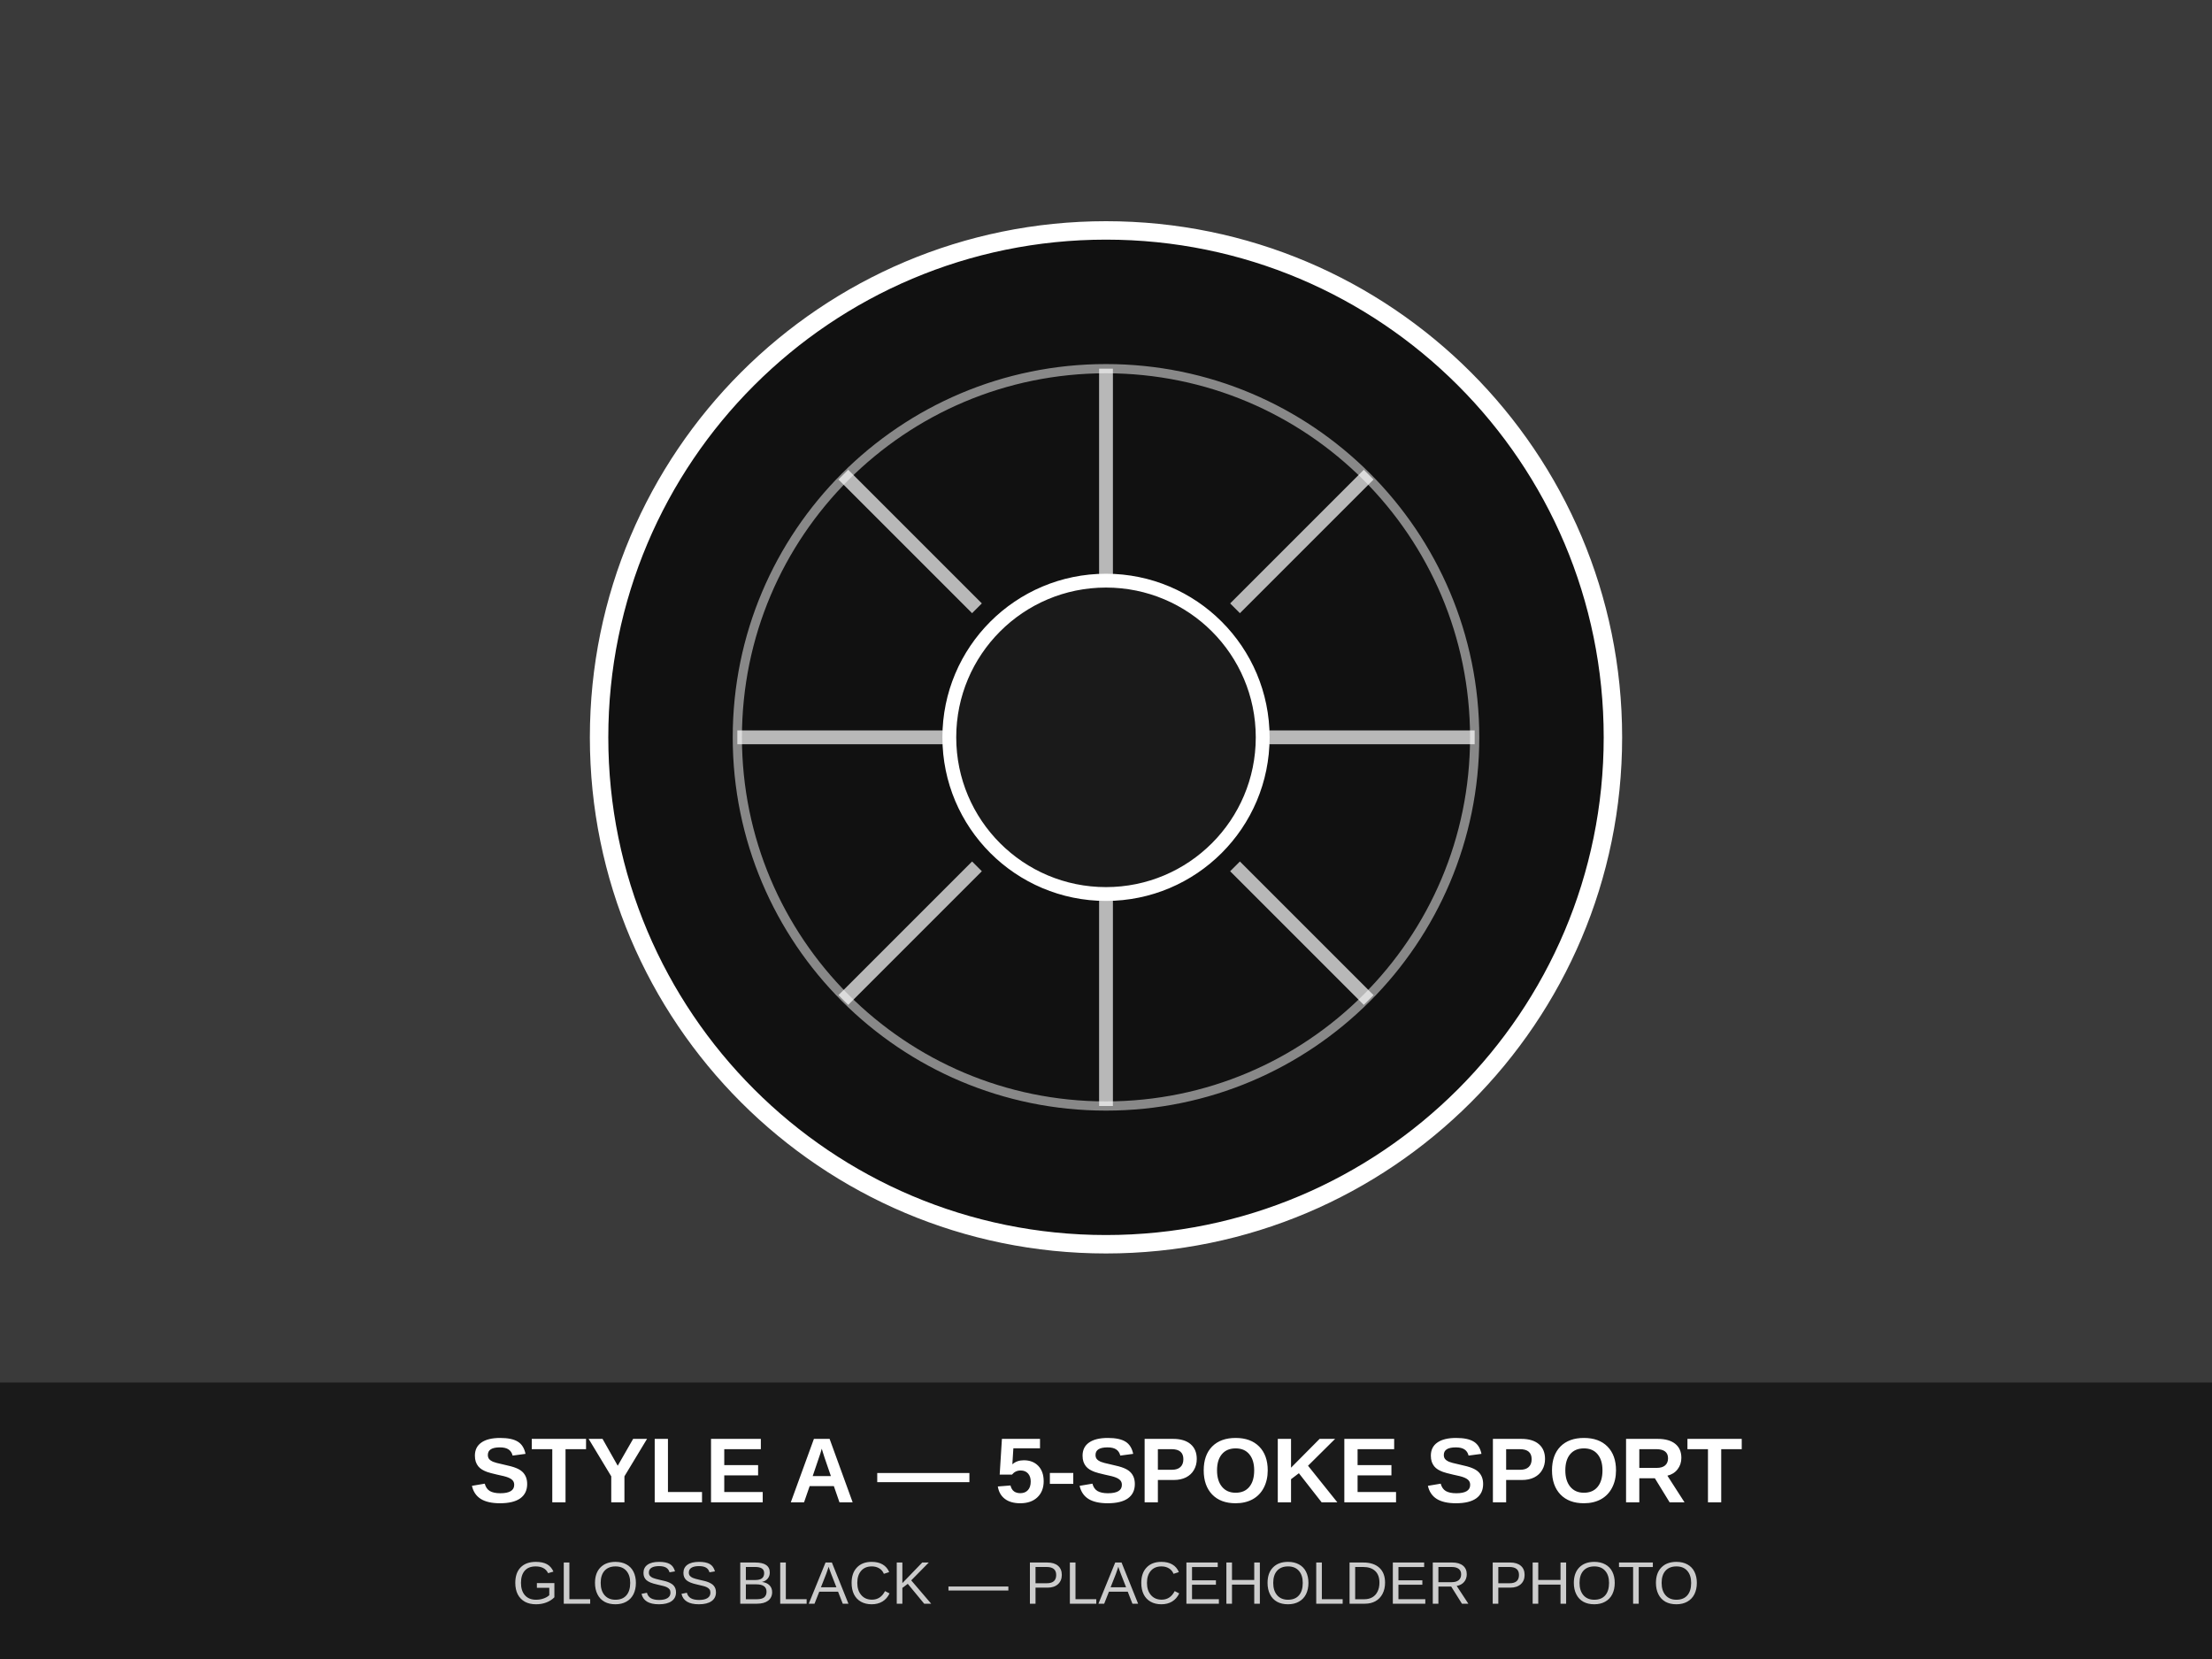
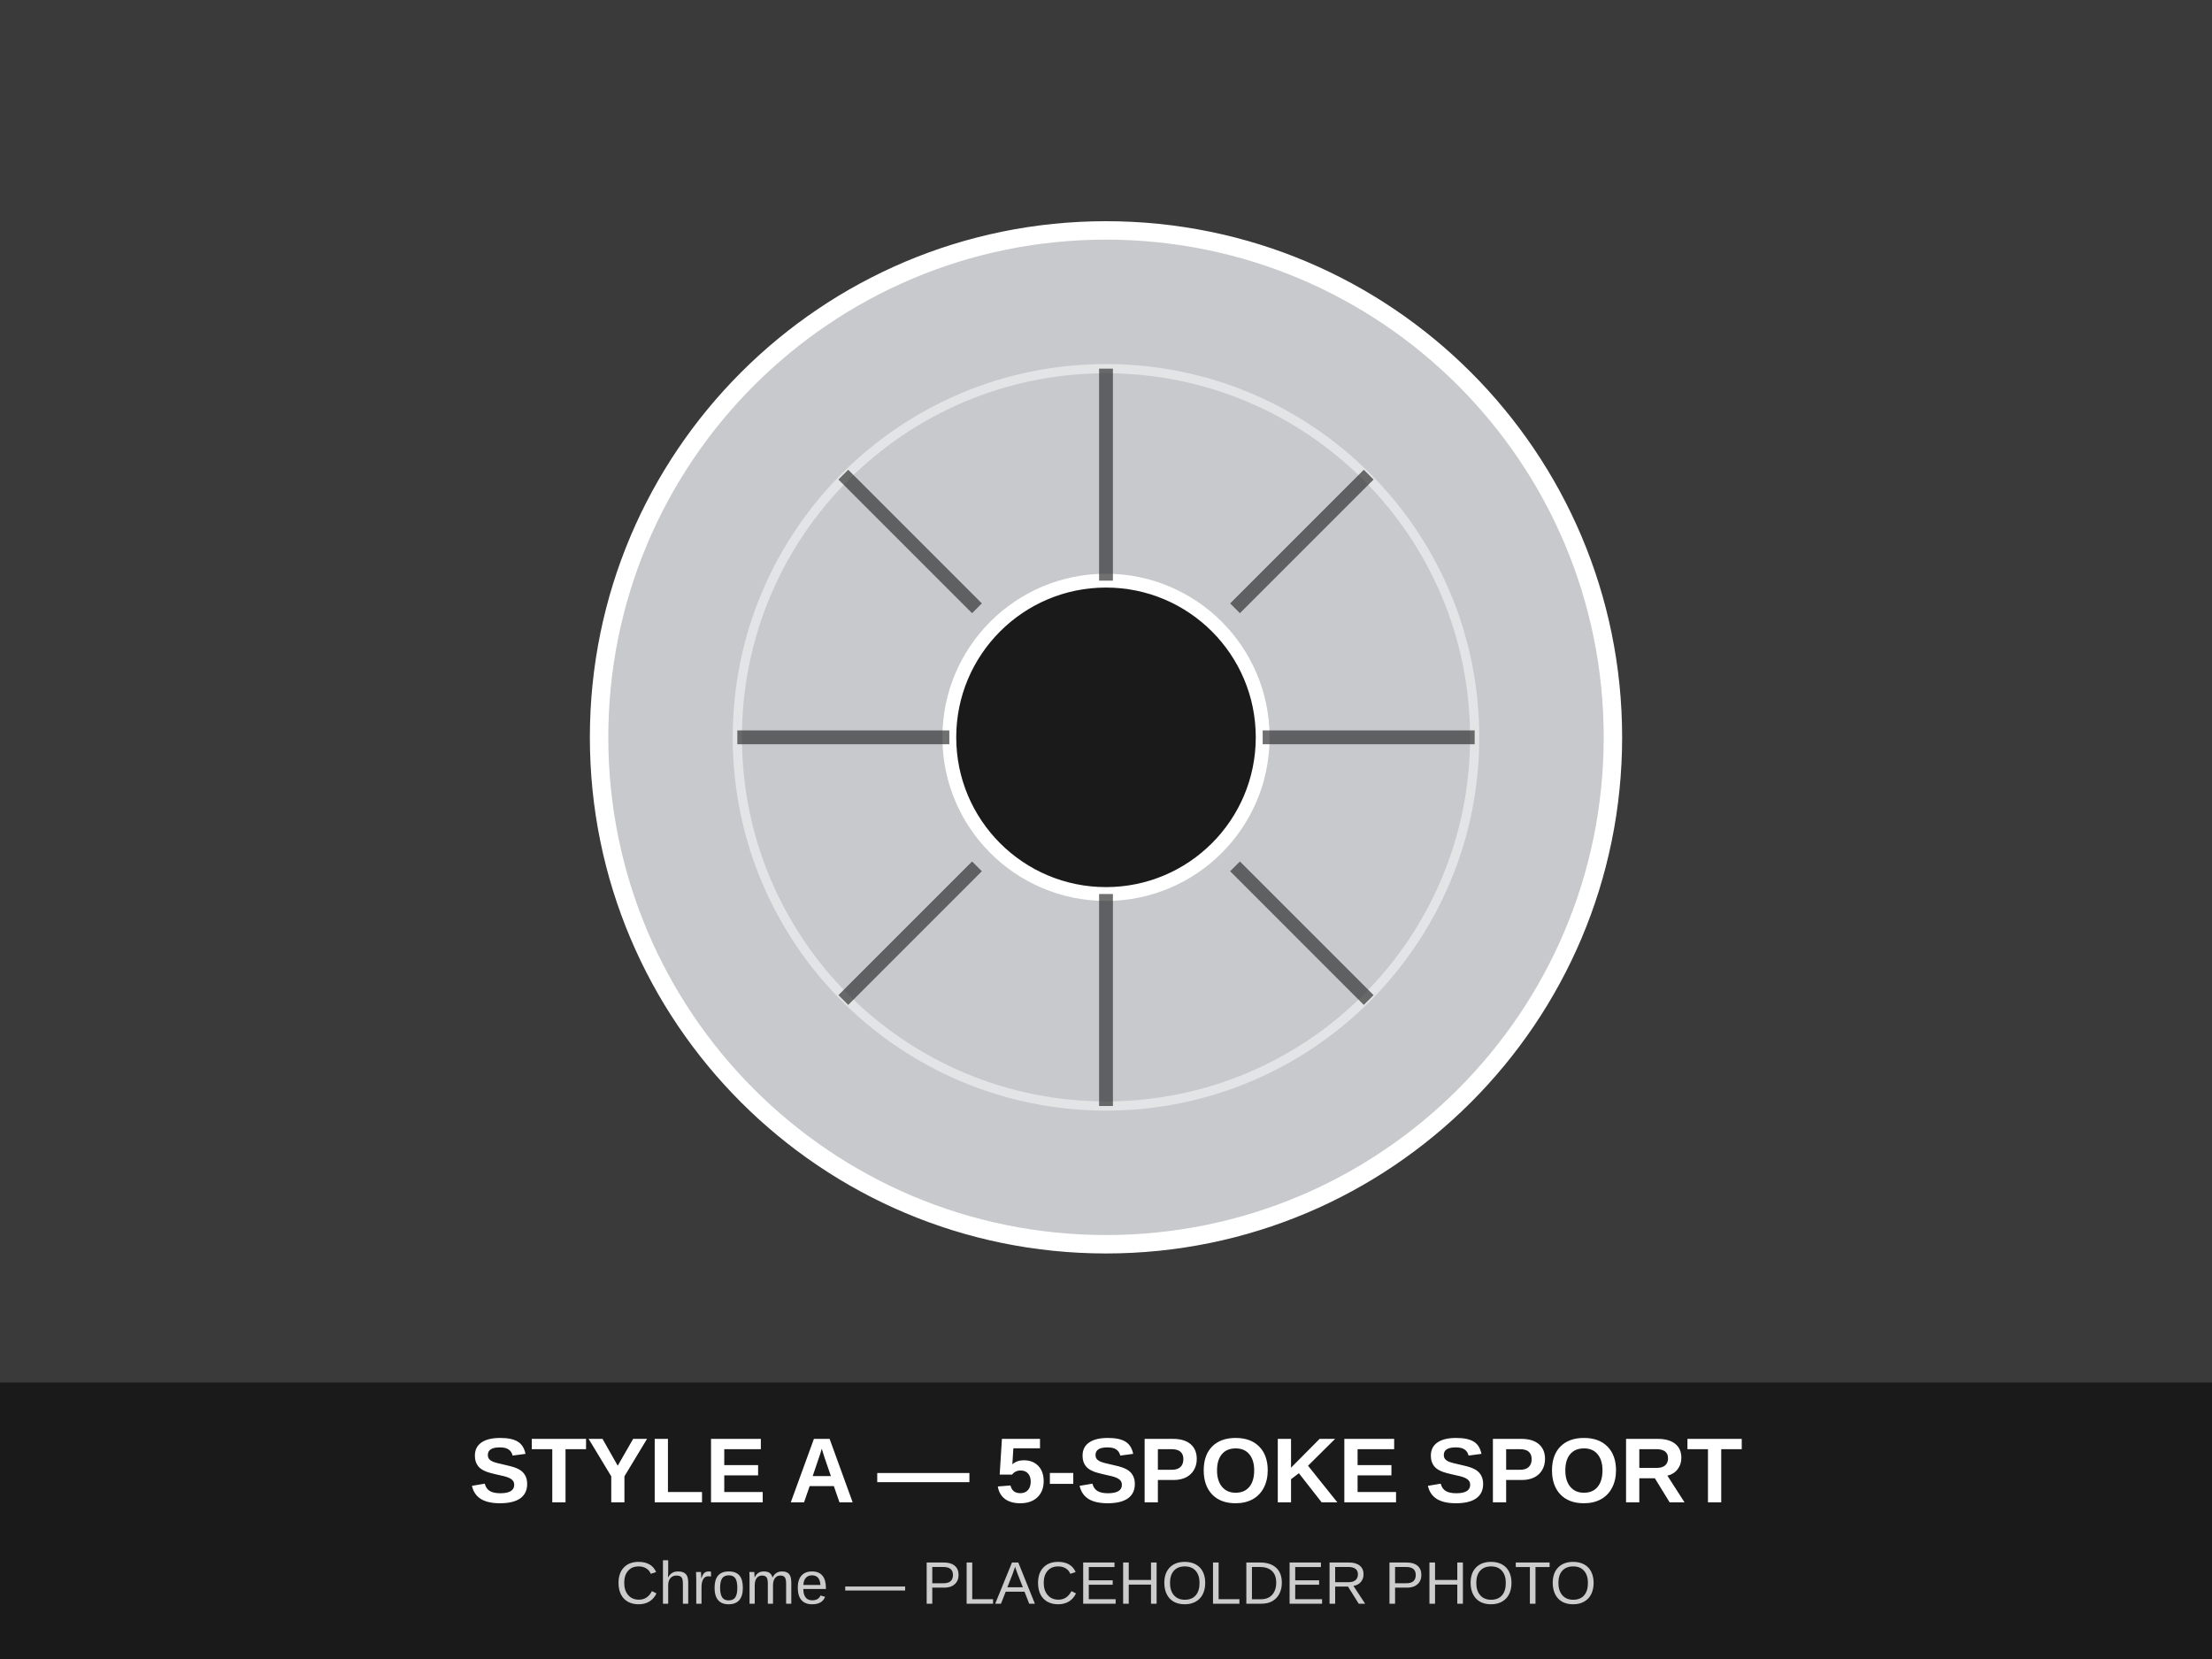
- <svg xmlns="http://www.w3.org/2000/svg" viewBox="0 0 480 360" width="480" height="360" role="img" aria-label="STYLE A — 5-SPOKE SPORT GLOSS BLACK placeholder photo">
+ <svg xmlns="http://www.w3.org/2000/svg" viewBox="0 0 480 360" width="480" height="360" role="img" aria-label="STYLE A — 5-SPOKE SPORT Chrome placeholder photo">
  <rect width="480" height="360" fill="#3a3a3a" />
-   <circle cx="240" cy="160" r="110" fill="#111111" stroke="#ffffff" stroke-width="4" />
+   <circle cx="240" cy="160" r="110" fill="#C7C9CC" stroke="#ffffff" stroke-width="4" />
  <circle cx="240" cy="160" r="80" fill="none" stroke="#ffffff" stroke-width="2" opacity="0.5" />
  <circle cx="240" cy="160" r="34" fill="#1a1a1a" stroke="#ffffff" stroke-width="3" />
-   <g stroke="#ffffff" stroke-width="3" opacity="0.7">
+   <g stroke="#333333" stroke-width="3" opacity="0.7">
    <line x1="240" y1="80" x2="240" y2="126" />
    <line x1="240" y1="240" x2="240" y2="194" />
    <line x1="160" y1="160" x2="206" y2="160" />
    <line x1="320" y1="160" x2="274" y2="160" />
    <line x1="183" y1="103" x2="212" y2="132" />
    <line x1="297" y1="217" x2="268" y2="188" />
    <line x1="297" y1="103" x2="268" y2="132" />
    <line x1="183" y1="217" x2="212" y2="188" />
  </g>
  <rect x="0" y="300" width="480" height="60" fill="#000000" opacity="0.55" />
  <text x="240" y="326" text-anchor="middle" font-family="Arial, Helvetica, sans-serif" font-size="20" font-weight="bold" fill="#ffffff">STYLE A — 5-SPOKE SPORT</text>
-   <text x="240" y="348" text-anchor="middle" font-family="Arial, Helvetica, sans-serif" font-size="13" fill="#cccccc">GLOSS BLACK — PLACEHOLDER PHOTO</text>
+   <text x="240" y="348" text-anchor="middle" font-family="Arial, Helvetica, sans-serif" font-size="13" fill="#cccccc">Chrome — PLACEHOLDER PHOTO</text>
</svg>
